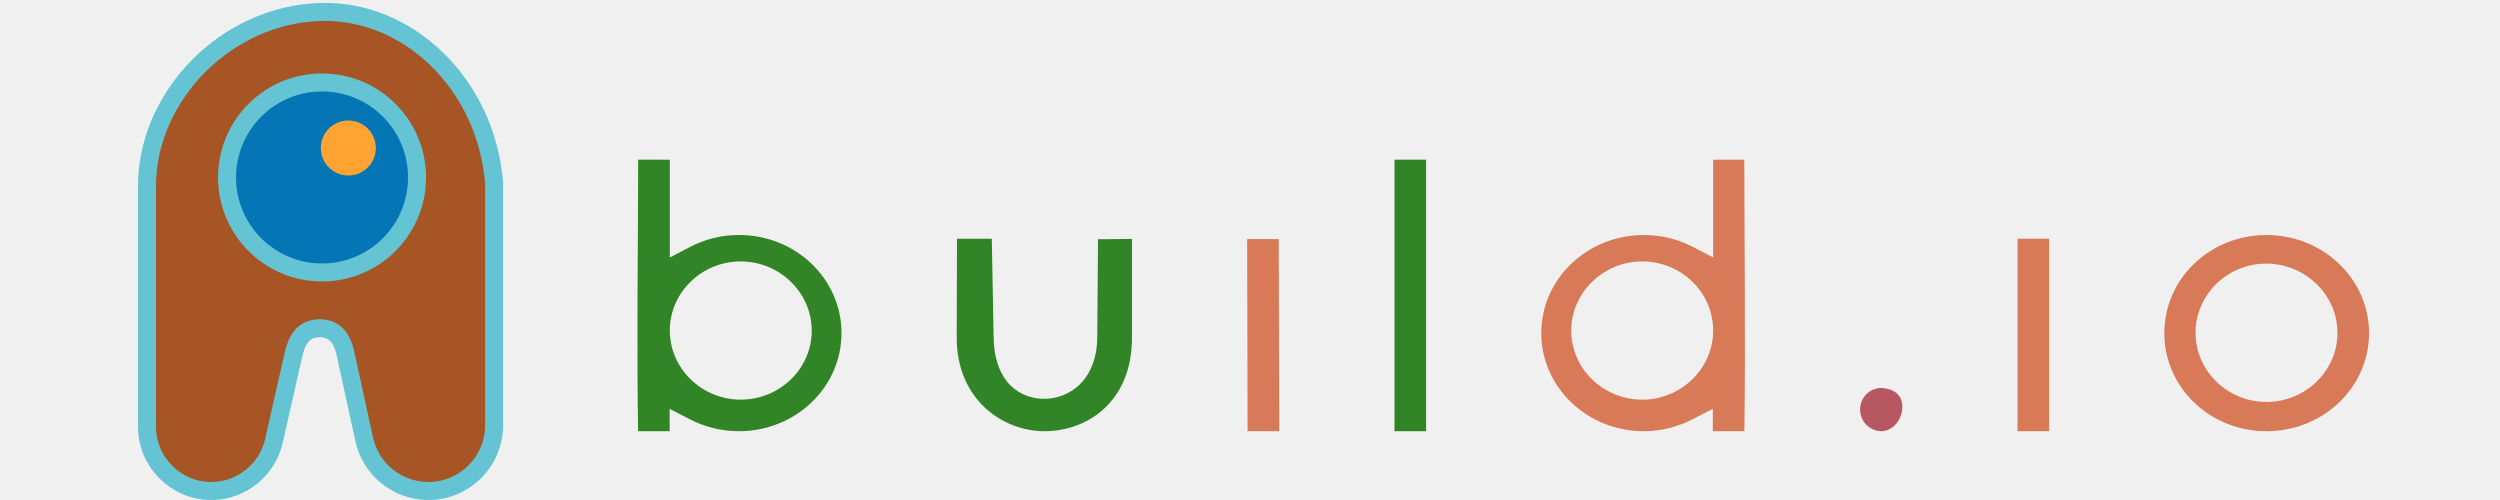
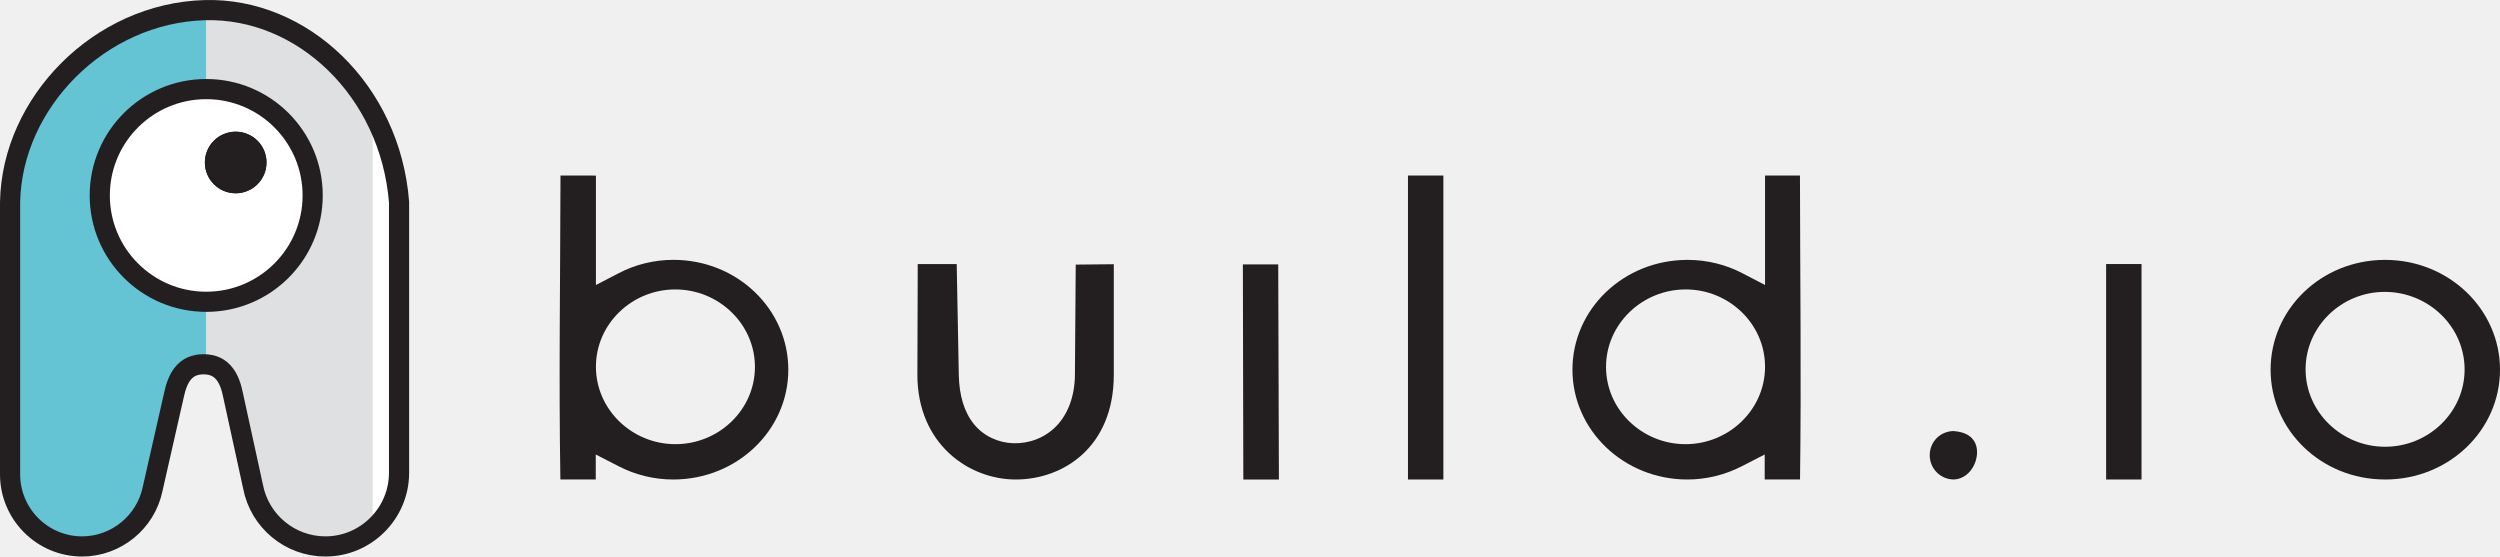
- <svg xmlns="http://www.w3.org/2000/svg" class="logo" viewBox="0 0 2500 500">
-   <path fill="#a814f6" d="M417.035 177.458c0 52.467-42.535 95-95 95-52.467 0-95-42.535-95-95 0-52.468 42.533-95.003 95-95.003 52.468 0 95 42.535 95 95.003z" />
-   <path fill="#a75525" d="M147 426.61c0 35.5 28.838 64.39 64.27 64.39 30.28 0 56.742-21.56 62.91-51.254l18.98-83.704c3.365-16.104 10.098-27.767 26.493-27.767 16.662 0 23.356 11.904 26.507 28.33l17.658 80.947C369.745 468.53 396.9 491 428.382 491c36.234 0 65.74-29.533 65.74-65.86V183.37C486.235 83.61 407.776 9.467 320.695 11.94 226.5 14.61 148.65 94.86 147 183.37z" />
-   <path fill="#0cdfab" d="M375.834 148.017c0 15.188-12.313 27.5-27.5 27.5-15.188 0-27.5-12.313-27.5-27.5 0-15.188 12.312-27.5 27.5-27.5s27.5 12.312 27.5 27.5z" />
-   <path fill="#0576b5" d="M417.035 177.458c0 52.467-42.535 95-95 95-52.467 0-95-42.535-95-95 0-52.468 42.533-95.003 95-95.003 52.468 0 95 42.535 95 95.003z" />
-   <g fill="#a3abac">
-     <path fill="#318526" d="M638.19 159.674c-.154 92.58-1.567 180.174-.093 271.5h31.563V408.86l20.406 10.5c14.665 7.543 31.08 11.845 48.75 11.845 57.03 0 102.687-44.125 102.687-98.094 0-53.993-45.5-98.124-102.53-98.124-17.67 0-34.262 4.354-48.688 11.844l-20.47 10.625v-97.75l-31.624-.03zm102.626 101.75c38.74.1 70.906 30.95 70.906 69.22 0 38.274-32.225 69-70.937 69-38.77 0-70.97-30.89-70.97-69.158 0-38.386 32.262-69.16 71-69.062zM957.003 238.737l-.312 98.937v.03c.017 61.61 45.715 93.5 87.813 93.5 42.257 0 87.47-28.833 87.47-93.53v-98.78l-33.97.342-.72 98.532v.03c-.192 19.148-6.258 35.016-16.624 45.72-10.367 10.703-24.55 15.724-38.407 15.28h-.03c-13.154-.442-26.303-6.197-35.063-17.062-8.76-10.865-13.127-25.713-13.5-43.78v-.032l-1.875-99.188h-34.782zM1394.502 159.674v271.53h31.594v-271.53h-31.594z" />
-     <path fill="#b65761" d="M1881.368 387.924c-12.037.23-21.25 9.676-21.25 21.625 0 11.93 9.54 21.518 21.438 21.655 11.625-.468 19.625-11.03 20.687-22.062.534-5.548-.782-10.352-3.656-13.875-2.817-3.453-7.49-6.554-17.22-7.344z" />
-     <path fill="#d87a58" d="M2017.547 238.736v192.47h31.593v-192.47h-31.593zM1744.314 159.674l-31.157.03v97.75l-20.437-10.624c-14.426-7.49-31.05-11.812-48.72-11.812-57.208 0-102.718 44.1-102.718 98.093 0 53.97 45.71 98.095 102.563 98.095 17.31 0 33.948-4.317 48.594-11.844l20.405-10.5v22.314h31.53c1.222-91.356.067-178.963-.06-271.5zm-102.157 101.75c38.736-.1 71 30.676 71 69.063 0 38.268-32.198 69.156-70.968 69.156-38.714 0-70.94-30.725-70.94-69 0-38.27 32.17-69.12 70.907-69.22zM1247.16 239.08l.405 192.125h31.75l-.594-192.125h-31.56zM2265.858 235.018c-56.724.34-101.53 44.26-101.53 98.093 0 54.047 45.144 98.095 102.187 98.095 57.03 0 102.53-44.1 102.53-98.094 0-53.968-45.688-98.092-102.53-98.092h-.657zm.72 28.593c38.67.21 70.874 30.95 70.874 69.345 0 38.142-32.17 69-70.937 69-38.723 0-70.97-30.793-70.97-69.187 0-38.387 32.218-69.366 71.032-69.157z" />
+ <svg xmlns="http://www.w3.org/2000/svg" class="logo" viewBox="0 0 2300 512">
+   <g id="mascot-bg" fill="#fff">
+     <g id="g3004">
+       <path id="path3006" d="M287.656 179.805c0 54.037-43.85 97.842-97.937 97.842-54.09 0-97.937-43.807-97.937-97.842 0-54.037 43.847-97.844 97.936-97.844 54.09 0 97.936 43.808 97.936 97.845z" />
+       <path id="path3008" d="M9.275 436.41c0 36.56 29.728 66.316 66.256 66.316 31.217 0 58.496-22.206 64.856-52.787l19.566-86.21c3.47-16.585 10.41-28.597 27.312-28.597 17.177 0 24.078 12.26 27.326 29.177l18.204 83.37c6.11 31.903 34.105 55.046 66.56 55.046 37.353 0 67.77-30.416 67.77-67.83V185.893C358.995 83.15 278.11 6.79 188.34 9.335c-97.106 2.75-177.362 85.4-179.064 176.558z" />
+       <path id="path3010" d="M245.18 149.484c0 15.642-12.692 28.323-28.35 28.323-15.656 0-28.35-12.682-28.35-28.323 0-15.642 12.694-28.323 28.35-28.323 15.658 0 28.35 12.682 28.35 28.324z" />
+     </g>
  </g>
-   <path fill="none" stroke="#64c4d4" stroke-width="18" d="M417.035 177.458c0 52.467-42.535 95-95 95-52.467 0-95-42.535-95-95 0-52.468 42.533-95.003 95-95.003 52.468 0 95 42.535 95 95.003z" />
-   <path fill="none" stroke="#64c4d4" stroke-width="18" d="M147 426.61c0 35.5 28.838 64.39 64.27 64.39 30.28 0 56.742-21.56 62.91-51.254l18.98-83.704c3.365-16.104 10.098-27.767 26.493-27.767 16.662 0 23.356 11.904 26.507 28.33l17.658 80.947C369.745 468.53 396.9 491 428.382 491c36.234 0 65.74-29.533 65.74-65.86V183.37C486.235 83.61 407.776 9.467 320.695 11.94 226.5 14.61 148.65 94.86 147 183.37z" />
-   <path fill="#ffa333" d="M375.834 148.017c0 15.188-12.313 27.5-27.5 27.5-15.188 0-27.5-12.313-27.5-27.5 0-15.188 12.312-27.5 27.5-27.5s27.5 12.312 27.5 27.5z" />
+   <path id="mascot-left" fill="#64c4d4" d="M192.55 9.27c-1.398 0-2.817.024-4.22.064C91.224 12.084 10.976 94.742 9.274 185.9v250.526c0 36.56 29.74 66.3 66.268 66.3 31.216 0 58.49-22.202 64.85-52.783l19.556-86.223c3.47-16.585 10.417-28.58 27.32-28.58 3.917 0 7.284.65 10.21 1.835V9.365c-1.64-.05-3.28-.097-4.928-.095z" />
+   <path id="mascot-right" fill="#dfe0e1" d="M192.55 9.27c-.992 0-2 .012-2.996.03v325.904c15.503 1.058 21.933 12.955 25.032 29.095l18.202 83.39c6.11 31.904 34.104 55.036 66.558 55.036 16.555 0 31.736-5.986 43.524-15.9V103.733C311.57 46.487 254.423 9.206 192.55 9.27z" />
+   <path id="mascot-body" fill="none" stroke="#231f20" stroke-width="18.547" d="M9.275 436.41c0 36.56 29.728 66.316 66.256 66.316 31.217 0 58.496-22.206 64.856-52.787l19.566-86.21c3.47-16.585 10.41-28.597 27.312-28.597 17.177 0 24.078 12.26 27.326 29.177l18.204 83.37c6.11 31.903 34.105 55.046 66.56 55.046 37.353 0 67.77-30.416 67.77-67.83V185.893C358.995 83.15 278.11 6.79 188.34 9.335c-97.106 2.75-177.362 85.4-179.064 176.558z" />
+   <path id="letter-b" fill="#231f20" d="M515.648 161.49c-.16 95.35-1.617 185.563-.097 279.62h32.54v-22.98l21.036 10.815c15.12 7.767 32.042 12.198 50.257 12.198 58.794 0 105.862-45.446 105.862-101.028 0-55.61-46.907-101.06-105.7-101.06-18.216 0-35.32 4.483-50.193 12.198l-21.102 10.943V161.523l-32.602-.033zm105.797 104.793c39.938.102 73.098 31.877 73.098 71.29 0 39.42-33.22 71.063-73.13 71.063-39.97 0-73.163-31.812-73.163-71.225 0-39.534 33.258-71.23 73.195-71.127z" />
+   <path id="letter-u" fill="#231f20" d="M844.314 242.917l-.322 101.897v.032c.016 63.45 47.127 96.297 90.527 96.297 43.562 0 90.17-29.697 90.17-96.33V243.08l-35.017.354-.74 101.478v.032c-.2 19.72-6.454 36.063-17.14 47.087-10.687 11.022-25.307 16.193-39.594 15.737h-.033c-13.56-.456-27.115-6.383-36.146-17.573-9.03-11.19-13.53-26.482-13.916-45.09v-.033l-1.933-102.153h-35.856z" />
+   <path id="letter-l" fill="#231f20" d="M1295.336 161.49v279.653h32.57V161.49h-32.57z" />
+   <path id="letter-dot" fill="#231f20" d="M1797.252 396.567c-12.41.238-21.907 9.965-21.907 22.272 0 12.287 9.835 22.162 22.1 22.303 11.986-.482 20.232-11.36 21.327-22.723.55-5.713-.806-10.66-3.77-14.29-2.903-3.556-7.72-6.75-17.75-7.563z" />
+   <path id="letter-ii" fill="#231f20" d="M1937.64 242.917v198.226h32.57V242.917h-32.57z" />
+   <path id="builder-d" fill="#231f20" d="M1655.96 161.49l-32.118.032v100.674l-21.07-10.943c-14.87-7.715-32.01-12.166-50.224-12.166-58.978 0-105.894 45.42-105.894 101.028 0 55.582 47.122 101.028 105.733 101.028 17.846 0 34.998-4.447 50.096-12.198l21.037-10.814v22.98h32.506c1.258-94.088.068-184.316-.064-279.62zm-105.313 104.793c39.933-.102 73.195 31.594 73.195 71.13 0 39.41-33.193 71.224-73.163 71.224-39.91 0-73.13-31.644-73.13-71.064 0-39.416 33.163-71.188 73.097-71.29z" />
+   <path id="letter-i" fill="#231f20" d="M1143.44 243.27l.417 197.873h32.732l-.613-197.872h-32.538z" />
+   <path id="letter-o" fill="#231f20" d="M2193.627 239.087c-58.478.352-104.67 45.583-104.67 101.028 0 55.662 46.54 101.028 105.347 101.028 58.794 0 105.7-45.42 105.7-101.028 0-55.584-47.1-101.028-105.7-101.028h-.677zm.74 29.45c39.868.214 73.067 31.874 73.067 71.417 0 39.283-33.166 71.064-73.13 71.064-39.92 0-73.163-31.714-73.163-71.257 0-39.534 33.214-71.44 73.228-71.224z" />
+   <path id="macot-eye" fill="#fff" stroke="#231f20" stroke-width="18.547" d="M287.656 179.805c0 54.037-43.85 97.842-97.937 97.842-54.09 0-97.937-43.807-97.937-97.842 0-54.036 43.847-97.844 97.936-97.844 54.09 0 97.936 43.81 97.936 97.845z" />
+   <path id="path3945" fill="#231f20" d="M245.18 149.484c0 15.642-12.692 28.323-28.35 28.323-15.656 0-28.35-12.682-28.35-28.323 0-15.642 12.694-28.323 28.35-28.323 15.658 0 28.35 12.682 28.35 28.324z" />
+   <path id="mascot-dot" fill="#231f20" d="M245.18 149.484c0 15.642-12.692 28.323-28.35 28.323-15.656 0-28.35-12.682-28.35-28.323 0-15.642 12.694-28.323 28.35-28.323 15.658 0 28.35 12.682 28.35 28.324z" />
</svg>
